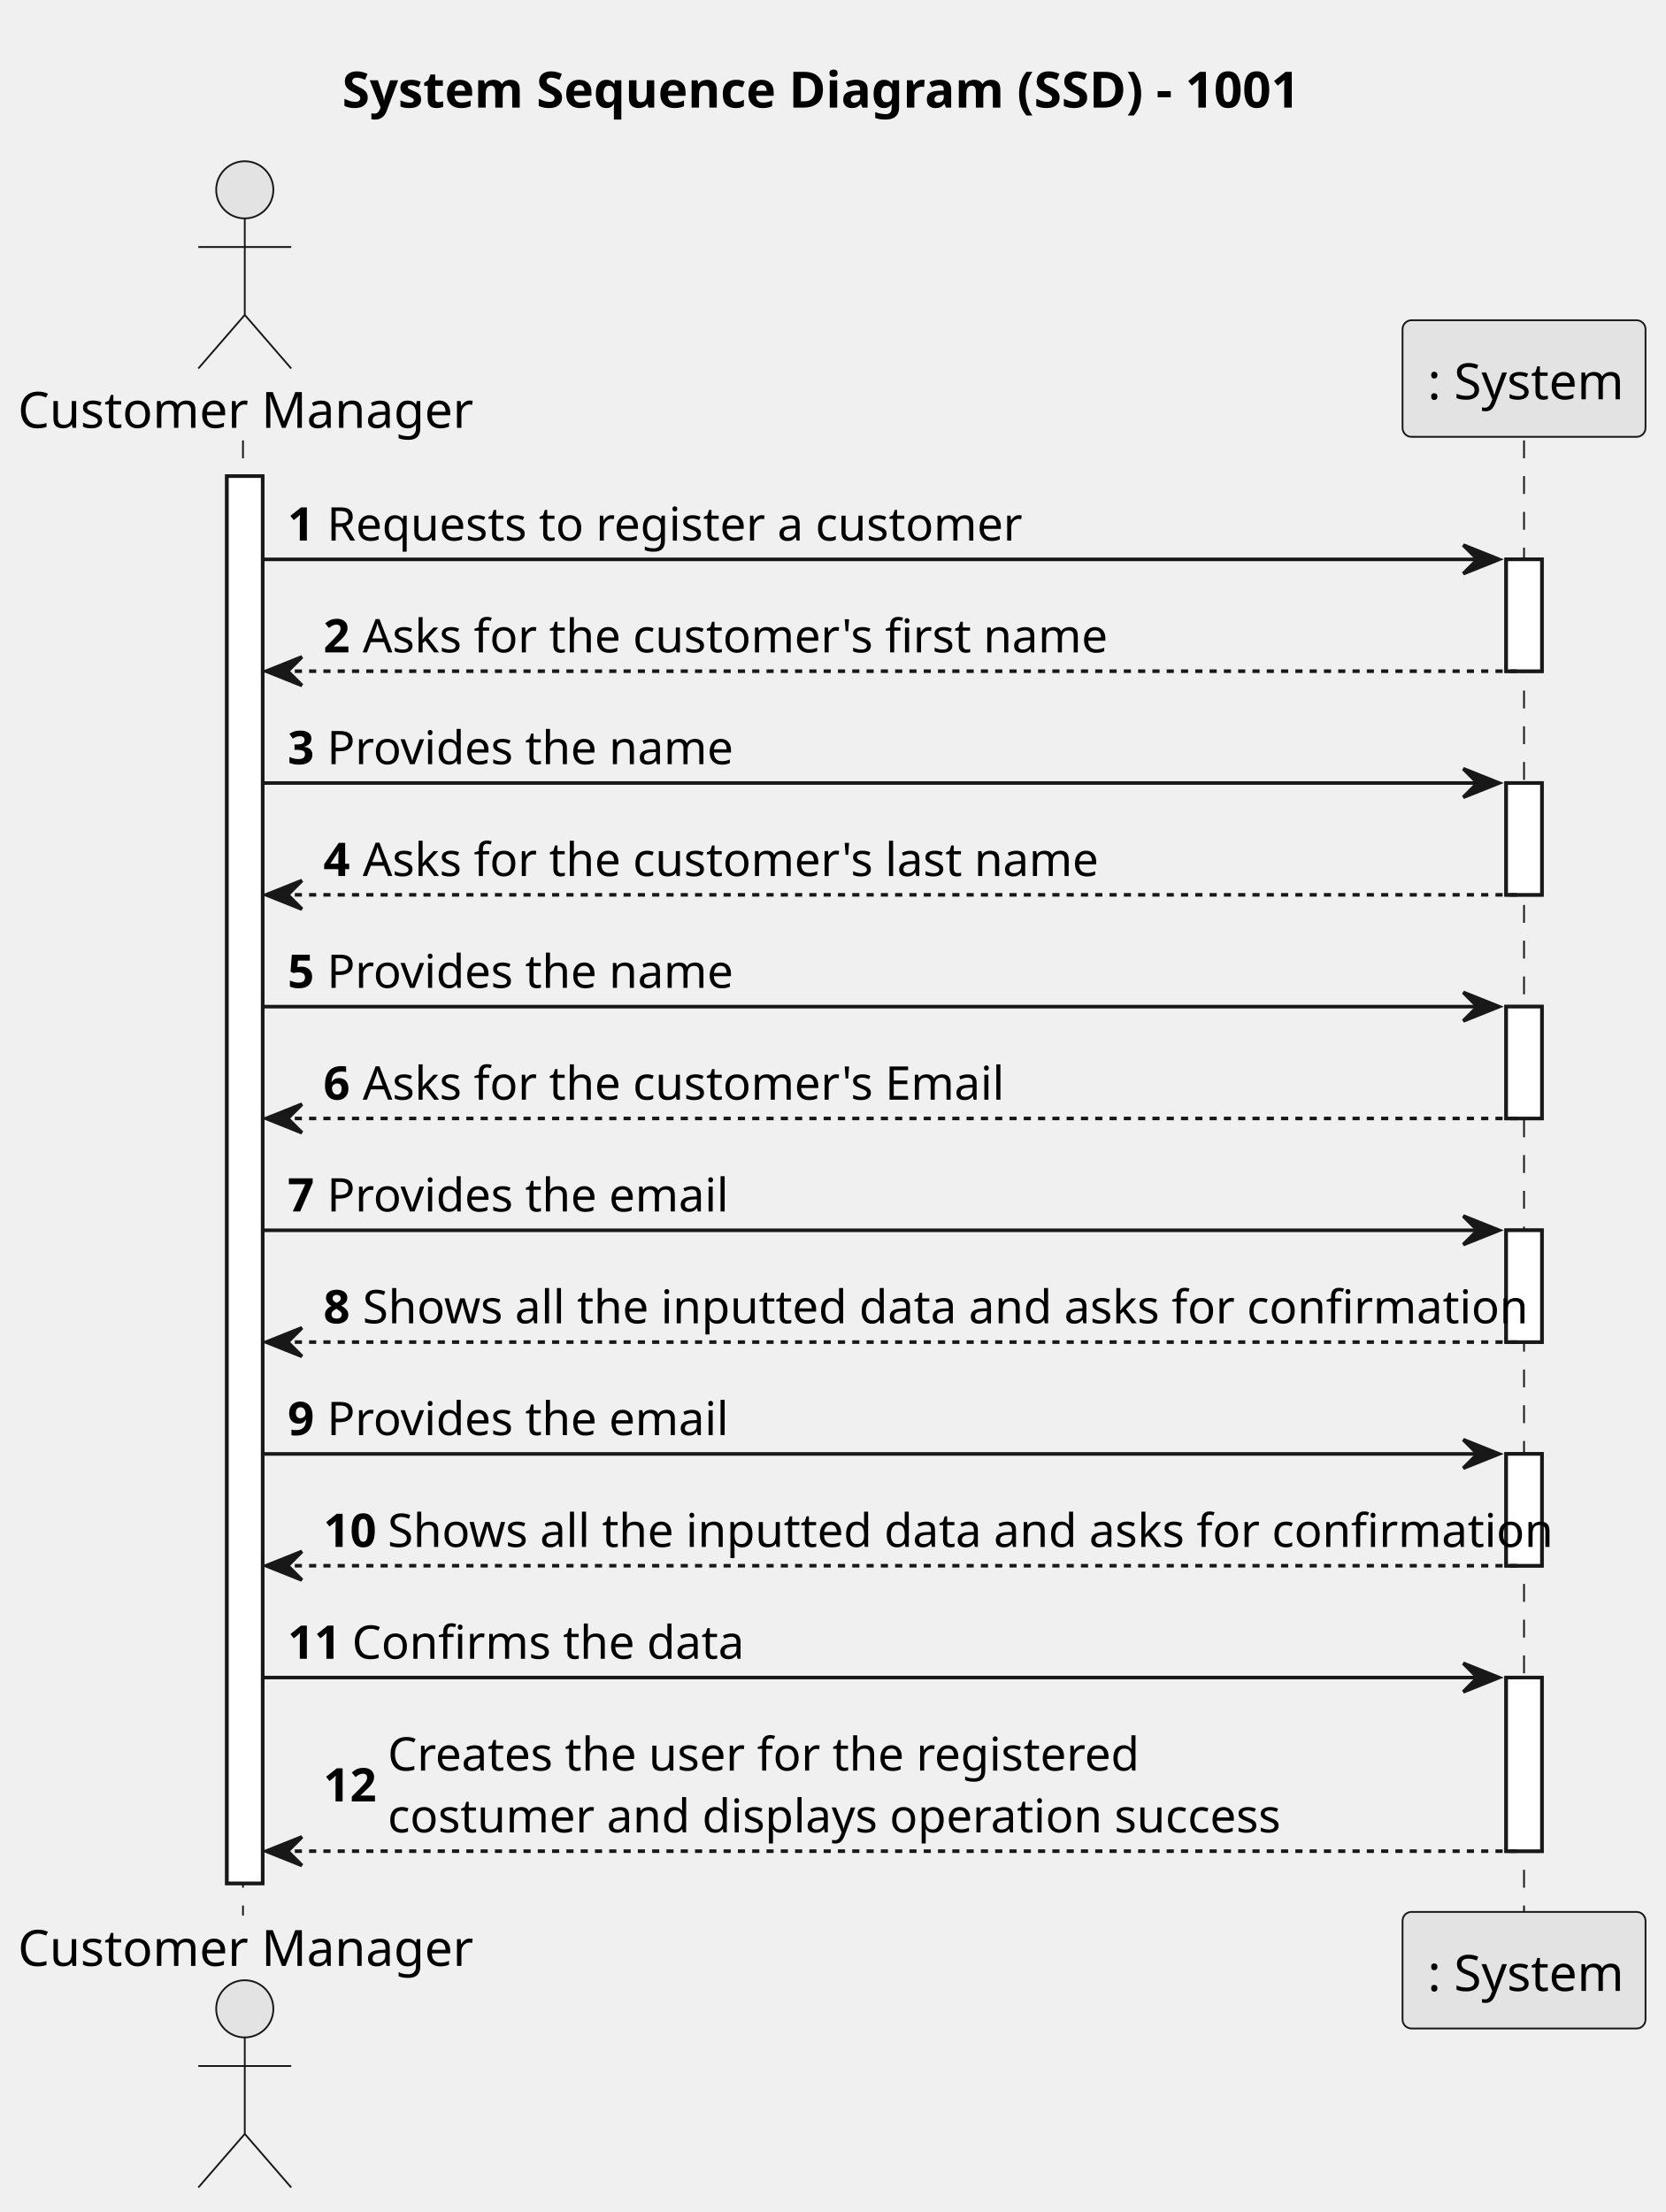
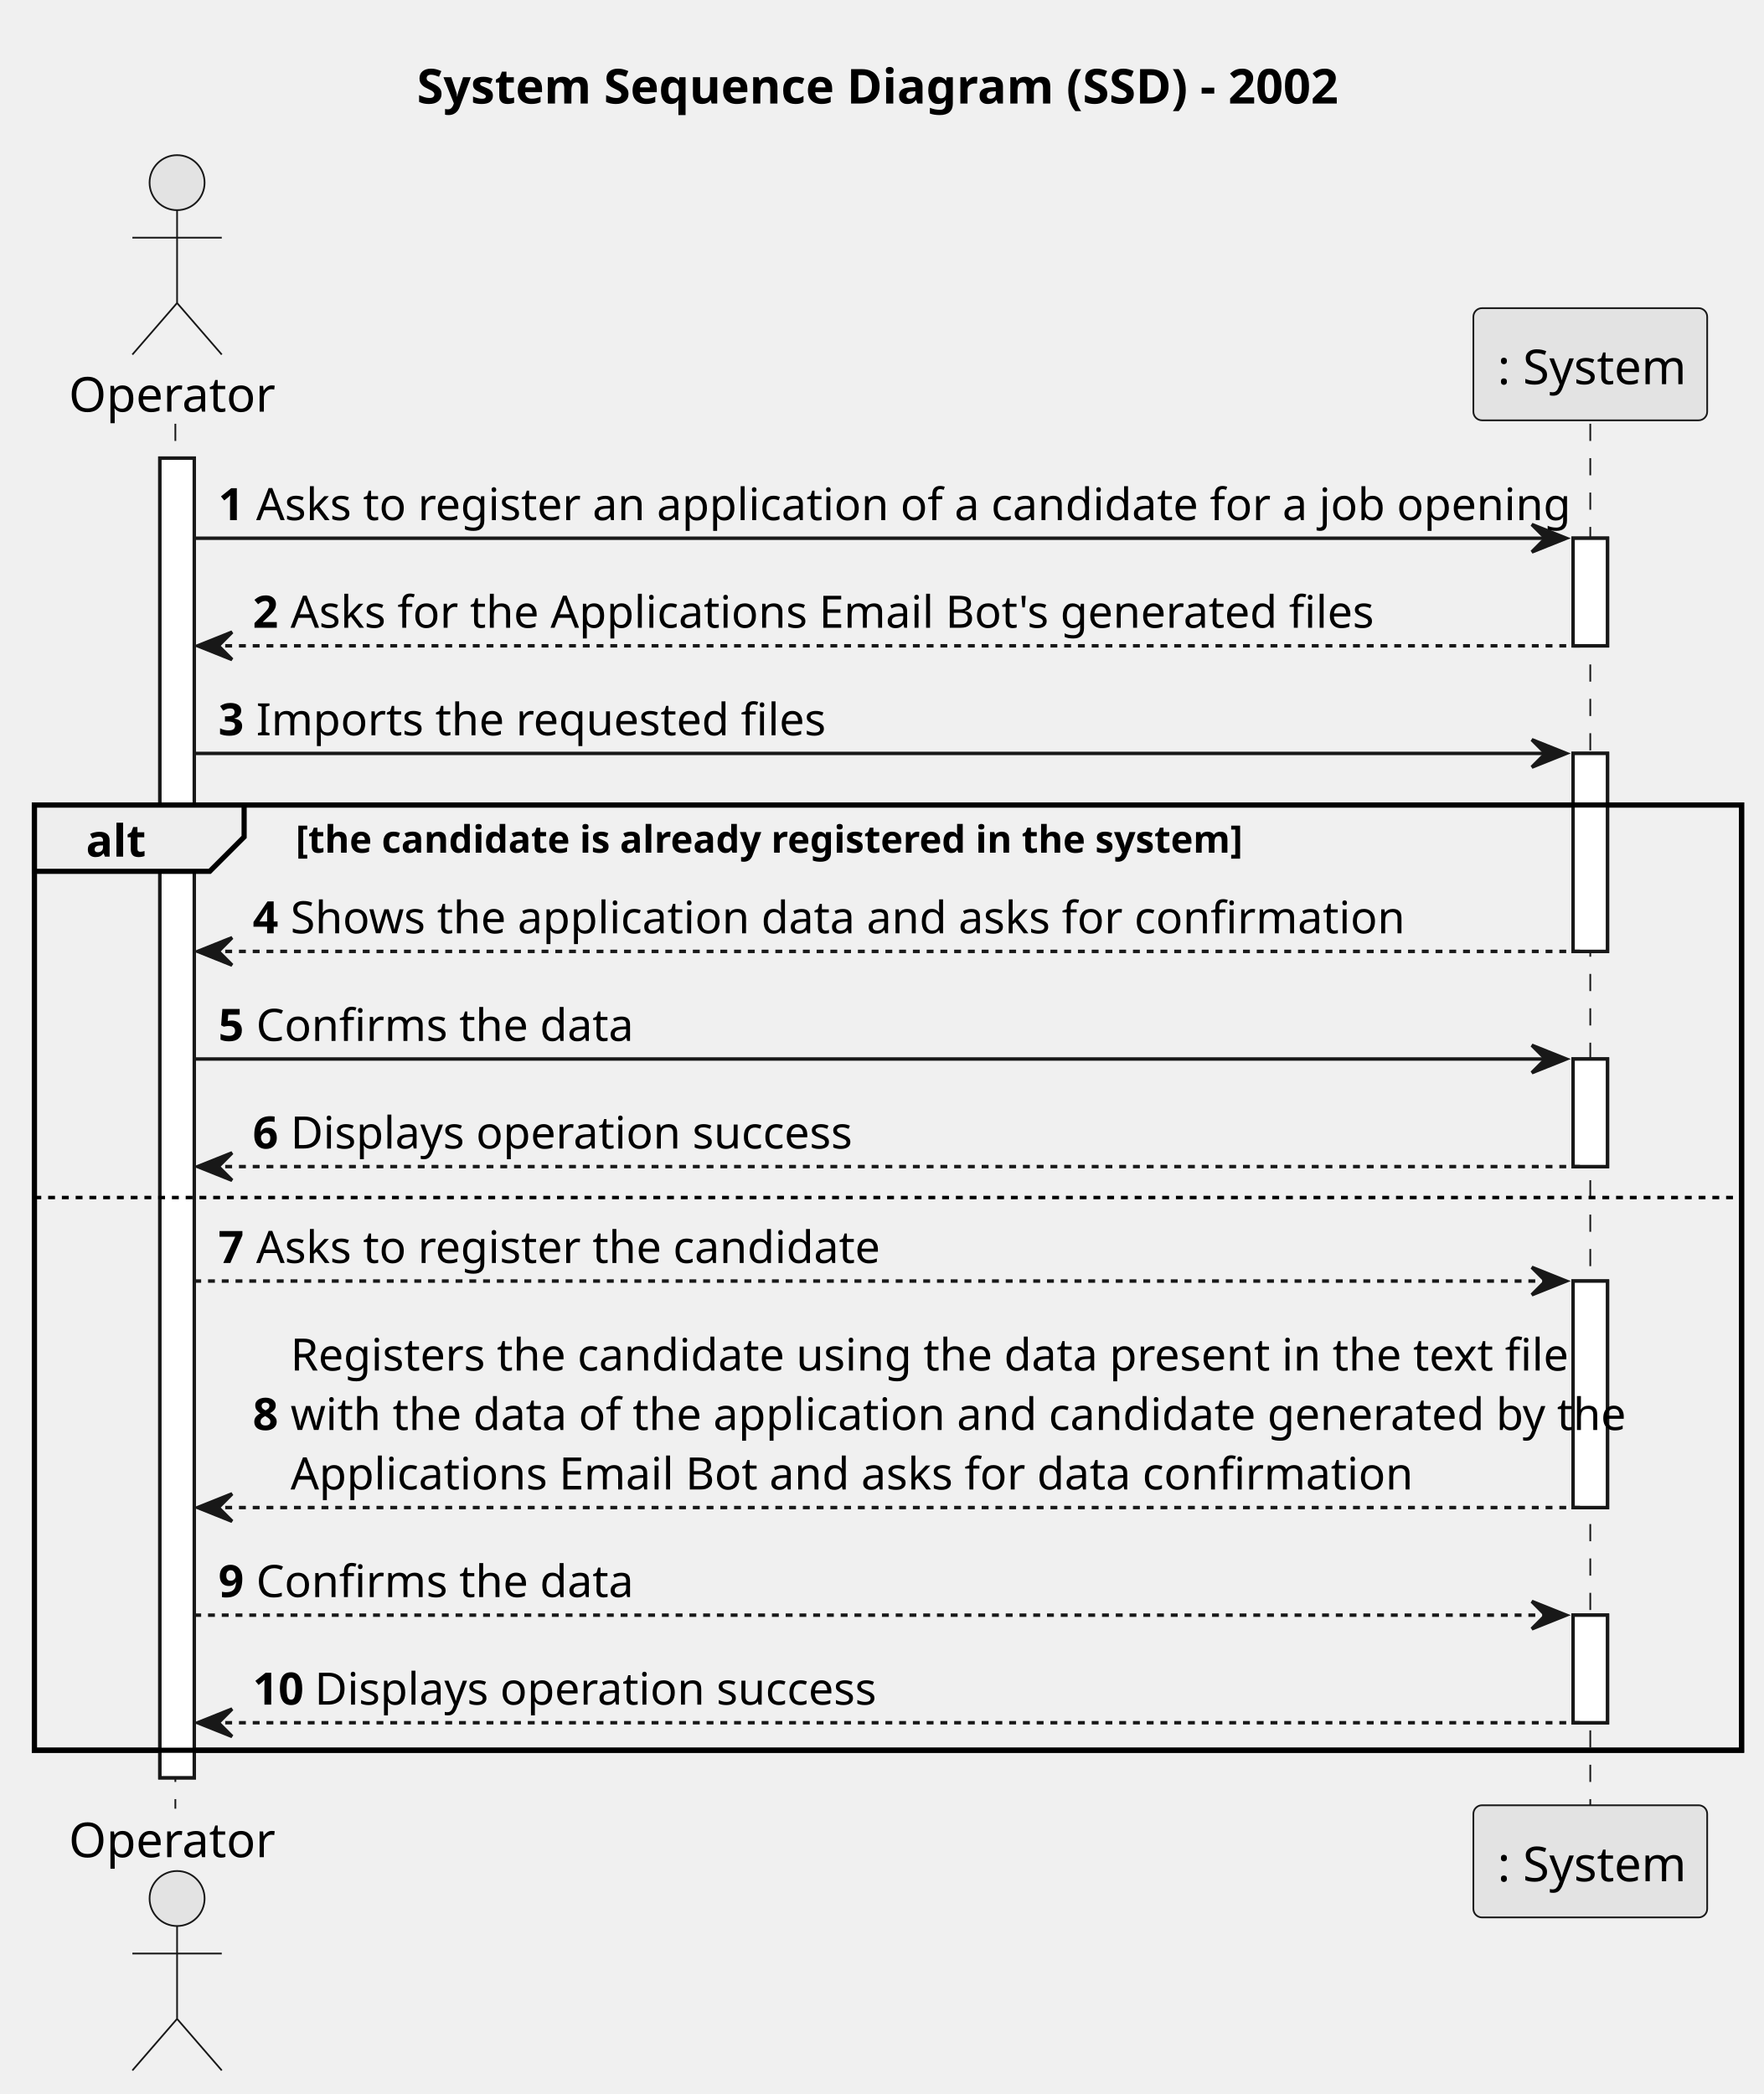
- <svg xmlns="http://www.w3.org/2000/svg" contentStyleType="text/css" height="619px" preserveAspectRatio="none" style="width:466px;height:619px;background:#FFFFFF;" version="1.1" viewBox="0 0 466 619" width="466px" zoomAndPan="magnify">
+ <svg xmlns="http://www.w3.org/2000/svg" contentStyleType="text/css" height="609px" preserveAspectRatio="none" style="width:513px;height:609px;background:#FFFFFF;" version="1.1" viewBox="0 0 513 609" width="513px" zoomAndPan="magnify">
  <defs />
  <g>
-     <text fill="#000000" font-family="sans-serif" font-size="14" font-weight="bold" lengthAdjust="spacing" textLength="273" x="95.75" y="30.107">System Sequence Diagram (SSD) - 1001</text>
-     <rect fill="#FFFFFF" height="393.783" style="stroke:#181818;stroke-width:1.0;" width="10" x="63.5" y="133.242" />
-     <rect fill="#FFFFFF" height="31.291" style="stroke:#181818;stroke-width:1.0;" width="10" x="421.5" y="156.533" />
-     <rect fill="#FFFFFF" height="31.291" style="stroke:#181818;stroke-width:1.0;" width="10" x="421.5" y="219.115" />
-     <rect fill="#FFFFFF" height="31.291" style="stroke:#181818;stroke-width:1.0;" width="10" x="421.5" y="281.697" />
-     <rect fill="#FFFFFF" height="31.291" style="stroke:#181818;stroke-width:1.0;" width="10" x="421.5" y="344.279" />
-     <rect fill="#FFFFFF" height="31.291" style="stroke:#181818;stroke-width:1.0;" width="10" x="421.5" y="406.861" />
-     <rect fill="#FFFFFF" height="48.582" style="stroke:#181818;stroke-width:1.0;" width="10" x="421.5" y="469.443" />
-     <line style="stroke:#181818;stroke-width:0.5;stroke-dasharray:5.0,5.0;" x1="68" x2="68" y1="123.242" y2="536.025" />
-     <line style="stroke:#181818;stroke-width:0.5;stroke-dasharray:5.0,5.0;" x1="426.5" x2="426.5" y1="123.242" y2="536.025" />
-     <text fill="#000000" font-family="sans-serif" font-size="14" lengthAdjust="spacing" textLength="121" x="5" y="119.728">Customer Manager</text>
-     <ellipse cx="68.5" cy="53.121" fill="#E3E3E3" rx="8" ry="8" style="stroke:#181818;stroke-width:0.5;" />
-     <path d="M68.5,61.121 L68.5,88.121 M55.5,69.121 L81.5,69.121 M68.5,88.121 L55.5,103.121 M68.5,88.121 L81.5,103.121 " fill="none" style="stroke:#181818;stroke-width:0.5;" />
-     <text fill="#000000" font-family="sans-serif" font-size="14" lengthAdjust="spacing" textLength="121" x="5" y="550.133">Customer Manager</text>
-     <ellipse cx="68.5" cy="562.146" fill="#E3E3E3" rx="8" ry="8" style="stroke:#181818;stroke-width:0.5;" />
-     <path d="M68.5,570.146 L68.5,597.146 M55.5,578.146 L81.5,578.146 M68.5,597.146 L55.5,612.146 M68.5,597.146 L81.5,612.146 " fill="none" style="stroke:#181818;stroke-width:0.5;" />
-     <rect fill="#E3E3E3" height="32.621" rx="2.5" ry="2.5" style="stroke:#181818;stroke-width:0.5;" width="68" x="392.5" y="89.621" />
-     <text fill="#000000" font-family="sans-serif" font-size="14" lengthAdjust="spacing" textLength="54" x="399.5" y="111.728">: System</text>
-     <rect fill="#E3E3E3" height="32.621" rx="2.5" ry="2.5" style="stroke:#181818;stroke-width:0.5;" width="68" x="392.5" y="535.025" />
-     <text fill="#000000" font-family="sans-serif" font-size="14" lengthAdjust="spacing" textLength="54" x="399.5" y="557.133">: System</text>
-     <rect fill="#FFFFFF" height="393.783" style="stroke:#181818;stroke-width:1.0;" width="10" x="63.5" y="133.242" />
-     <rect fill="#FFFFFF" height="31.291" style="stroke:#181818;stroke-width:1.0;" width="10" x="421.5" y="156.533" />
-     <rect fill="#FFFFFF" height="31.291" style="stroke:#181818;stroke-width:1.0;" width="10" x="421.5" y="219.115" />
-     <rect fill="#FFFFFF" height="31.291" style="stroke:#181818;stroke-width:1.0;" width="10" x="421.5" y="281.697" />
-     <rect fill="#FFFFFF" height="31.291" style="stroke:#181818;stroke-width:1.0;" width="10" x="421.5" y="344.279" />
-     <rect fill="#FFFFFF" height="31.291" style="stroke:#181818;stroke-width:1.0;" width="10" x="421.5" y="406.861" />
-     <rect fill="#FFFFFF" height="48.582" style="stroke:#181818;stroke-width:1.0;" width="10" x="421.5" y="469.443" />
-     <polygon fill="#181818" points="409.5,152.533,419.5,156.533,409.5,160.533,413.5,156.533" style="stroke:#181818;stroke-width:1.0;" />
-     <line style="stroke:#181818;stroke-width:1.0;" x1="73.5" x2="415.5" y1="156.533" y2="156.533" />
-     <text fill="#000000" font-family="sans-serif" font-size="13" font-weight="bold" lengthAdjust="spacing" textLength="7" x="80.5" y="151.27">1</text>
-     <text fill="#000000" font-family="sans-serif" font-size="13" lengthAdjust="spacing" textLength="186" x="91.5" y="151.27">Requests to register a customer</text>
-     <polygon fill="#181818" points="84.5,183.824,74.5,187.824,84.5,191.824,80.5,187.824" style="stroke:#181818;stroke-width:1.0;" />
-     <line style="stroke:#181818;stroke-width:1.0;stroke-dasharray:2.0,2.0;" x1="78.5" x2="425.5" y1="187.824" y2="187.824" />
-     <text fill="#000000" font-family="sans-serif" font-size="13" font-weight="bold" lengthAdjust="spacing" textLength="7" x="90.5" y="182.561">2</text>
-     <text fill="#000000" font-family="sans-serif" font-size="13" lengthAdjust="spacing" textLength="198" x="101.5" y="182.561">Asks for the customer's first name</text>
-     <polygon fill="#181818" points="409.5,215.115,419.5,219.115,409.5,223.115,413.5,219.115" style="stroke:#181818;stroke-width:1.0;" />
-     <line style="stroke:#181818;stroke-width:1.0;" x1="73.5" x2="415.5" y1="219.115" y2="219.115" />
-     <text fill="#000000" font-family="sans-serif" font-size="13" font-weight="bold" lengthAdjust="spacing" textLength="7" x="80.5" y="213.852">3</text>
-     <text fill="#000000" font-family="sans-serif" font-size="13" lengthAdjust="spacing" textLength="107" x="91.5" y="213.852">Provides the name</text>
-     <polygon fill="#181818" points="84.5,246.406,74.5,250.406,84.5,254.406,80.5,250.406" style="stroke:#181818;stroke-width:1.0;" />
-     <line style="stroke:#181818;stroke-width:1.0;stroke-dasharray:2.0,2.0;" x1="78.5" x2="425.5" y1="250.406" y2="250.406" />
-     <text fill="#000000" font-family="sans-serif" font-size="13" font-weight="bold" lengthAdjust="spacing" textLength="7" x="90.5" y="245.144">4</text>
-     <text fill="#000000" font-family="sans-serif" font-size="13" lengthAdjust="spacing" textLength="198" x="101.5" y="245.144">Asks for the customer's last name</text>
-     <polygon fill="#181818" points="409.5,277.697,419.5,281.697,409.5,285.697,413.5,281.697" style="stroke:#181818;stroke-width:1.0;" />
-     <line style="stroke:#181818;stroke-width:1.0;" x1="73.5" x2="415.5" y1="281.697" y2="281.697" />
-     <text fill="#000000" font-family="sans-serif" font-size="13" font-weight="bold" lengthAdjust="spacing" textLength="7" x="80.5" y="276.435">5</text>
-     <text fill="#000000" font-family="sans-serif" font-size="13" lengthAdjust="spacing" textLength="107" x="91.5" y="276.435">Provides the name</text>
-     <polygon fill="#181818" points="84.5,308.988,74.5,312.988,84.5,316.988,80.5,312.988" style="stroke:#181818;stroke-width:1.0;" />
-     <line style="stroke:#181818;stroke-width:1.0;stroke-dasharray:2.0,2.0;" x1="78.5" x2="425.5" y1="312.988" y2="312.988" />
-     <text fill="#000000" font-family="sans-serif" font-size="13" font-weight="bold" lengthAdjust="spacing" textLength="7" x="90.5" y="307.726">6</text>
-     <text fill="#000000" font-family="sans-serif" font-size="13" lengthAdjust="spacing" textLength="174" x="101.5" y="307.726">Asks for the customer's Email</text>
-     <polygon fill="#181818" points="409.5,340.279,419.5,344.279,409.5,348.279,413.5,344.279" style="stroke:#181818;stroke-width:1.0;" />
-     <line style="stroke:#181818;stroke-width:1.0;" x1="73.5" x2="415.5" y1="344.279" y2="344.279" />
-     <text fill="#000000" font-family="sans-serif" font-size="13" font-weight="bold" lengthAdjust="spacing" textLength="7" x="80.5" y="339.017">7</text>
-     <text fill="#000000" font-family="sans-serif" font-size="13" lengthAdjust="spacing" textLength="106" x="91.5" y="339.017">Provides the email</text>
-     <polygon fill="#181818" points="84.5,371.57,74.5,375.57,84.5,379.57,80.5,375.57" style="stroke:#181818;stroke-width:1.0;" />
-     <line style="stroke:#181818;stroke-width:1.0;stroke-dasharray:2.0,2.0;" x1="78.5" x2="425.5" y1="375.57" y2="375.57" />
-     <text fill="#000000" font-family="sans-serif" font-size="13" font-weight="bold" lengthAdjust="spacing" textLength="7" x="90.5" y="370.308">8</text>
-     <text fill="#000000" font-family="sans-serif" font-size="13" lengthAdjust="spacing" textLength="306" x="101.5" y="370.308">Shows all the inputted data and asks for confirmation</text>
-     <polygon fill="#181818" points="409.5,402.861,419.5,406.861,409.5,410.861,413.5,406.861" style="stroke:#181818;stroke-width:1.0;" />
-     <line style="stroke:#181818;stroke-width:1.0;" x1="73.5" x2="415.5" y1="406.861" y2="406.861" />
-     <text fill="#000000" font-family="sans-serif" font-size="13" font-weight="bold" lengthAdjust="spacing" textLength="7" x="80.5" y="401.599">9</text>
-     <text fill="#000000" font-family="sans-serif" font-size="13" lengthAdjust="spacing" textLength="106" x="91.5" y="401.599">Provides the email</text>
-     <polygon fill="#181818" points="84.5,434.152,74.5,438.152,84.5,442.152,80.5,438.152" style="stroke:#181818;stroke-width:1.0;" />
-     <line style="stroke:#181818;stroke-width:1.0;stroke-dasharray:2.0,2.0;" x1="78.5" x2="425.5" y1="438.152" y2="438.152" />
-     <text fill="#000000" font-family="sans-serif" font-size="13" font-weight="bold" lengthAdjust="spacing" textLength="14" x="90.5" y="432.89">10</text>
-     <text fill="#000000" font-family="sans-serif" font-size="13" lengthAdjust="spacing" textLength="306" x="108.5" y="432.89">Shows all the inputted data and asks for confirmation</text>
-     <polygon fill="#181818" points="409.5,465.443,419.5,469.443,409.5,473.443,413.5,469.443" style="stroke:#181818;stroke-width:1.0;" />
-     <line style="stroke:#181818;stroke-width:1.0;" x1="73.5" x2="415.5" y1="469.443" y2="469.443" />
-     <text fill="#000000" font-family="sans-serif" font-size="13" font-weight="bold" lengthAdjust="spacing" textLength="14" x="80.5" y="464.181">11</text>
-     <text fill="#000000" font-family="sans-serif" font-size="13" lengthAdjust="spacing" textLength="102" x="98.5" y="464.181">Confirms the data</text>
-     <polygon fill="#181818" points="84.5,514.025,74.5,518.025,84.5,522.025,80.5,518.025" style="stroke:#181818;stroke-width:1.0;" />
-     <line style="stroke:#181818;stroke-width:1.0;stroke-dasharray:2.0,2.0;" x1="78.5" x2="425.5" y1="518.025" y2="518.025" />
-     <text fill="#000000" font-family="sans-serif" font-size="13" font-weight="bold" lengthAdjust="spacing" textLength="14" x="90.5" y="504.117">12</text>
-     <text fill="#000000" font-family="sans-serif" font-size="13" lengthAdjust="spacing" textLength="197" x="108.5" y="495.472">Creates the user for the registered</text>
-     <text fill="#000000" font-family="sans-serif" font-size="13" lengthAdjust="spacing" textLength="241" x="108.5" y="512.763">costumer and displays operation success</text>
+     <text fill="#000000" font-family="sans-serif" font-size="14" font-weight="bold" lengthAdjust="spacing" textLength="273" x="121.25" y="30.107">System Sequence Diagram (SSD) - 2002</text>
+     <rect fill="#FFFFFF" height="383.783" style="stroke:#181818;stroke-width:1.0;" width="10" x="46.5" y="133.242" />
+     <rect fill="#FFFFFF" height="31.291" style="stroke:#181818;stroke-width:1.0;" width="10" x="457.5" y="156.533" />
+     <rect fill="#FFFFFF" height="57.582" style="stroke:#181818;stroke-width:1.0;" width="10" x="457.5" y="219.115" />
+     <rect fill="#FFFFFF" height="31.291" style="stroke:#181818;stroke-width:1.0;" width="10" x="457.5" y="307.988" />
+     <rect fill="#FFFFFF" height="65.873" style="stroke:#181818;stroke-width:1.0;" width="10" x="457.5" y="372.57" />
+     <rect fill="#FFFFFF" height="31.291" style="stroke:#181818;stroke-width:1.0;" width="10" x="457.5" y="469.734" />
+     <rect fill="none" height="274.91" style="stroke:#000000;stroke-width:1.5;" width="496.5" x="10" y="234.115" />
+     <line style="stroke:#181818;stroke-width:0.5;stroke-dasharray:5.0,5.0;" x1="51" x2="51" y1="123.242" y2="526.025" />
+     <line style="stroke:#181818;stroke-width:0.5;stroke-dasharray:5.0,5.0;" x1="462.5" x2="462.5" y1="123.242" y2="526.025" />
+     <text fill="#000000" font-family="sans-serif" font-size="14" lengthAdjust="spacing" textLength="57" x="20" y="119.728">Operator</text>
+     <ellipse cx="51.5" cy="53.121" fill="#E3E3E3" rx="8" ry="8" style="stroke:#181818;stroke-width:0.5;" />
+     <path d="M51.5,61.121 L51.5,88.121 M38.5,69.121 L64.5,69.121 M51.5,88.121 L38.5,103.121 M51.5,88.121 L64.5,103.121 " fill="none" style="stroke:#181818;stroke-width:0.5;" />
+     <text fill="#000000" font-family="sans-serif" font-size="14" lengthAdjust="spacing" textLength="57" x="20" y="540.133">Operator</text>
+     <ellipse cx="51.5" cy="552.146" fill="#E3E3E3" rx="8" ry="8" style="stroke:#181818;stroke-width:0.5;" />
+     <path d="M51.5,560.146 L51.5,587.146 M38.5,568.146 L64.5,568.146 M51.5,587.146 L38.5,602.146 M51.5,587.146 L64.5,602.146 " fill="none" style="stroke:#181818;stroke-width:0.5;" />
+     <rect fill="#E3E3E3" height="32.621" rx="2.5" ry="2.5" style="stroke:#181818;stroke-width:0.5;" width="68" x="428.5" y="89.621" />
+     <text fill="#000000" font-family="sans-serif" font-size="14" lengthAdjust="spacing" textLength="54" x="435.5" y="111.728">: System</text>
+     <rect fill="#E3E3E3" height="32.621" rx="2.5" ry="2.5" style="stroke:#181818;stroke-width:0.5;" width="68" x="428.5" y="525.025" />
+     <text fill="#000000" font-family="sans-serif" font-size="14" lengthAdjust="spacing" textLength="54" x="435.5" y="547.133">: System</text>
+     <rect fill="#FFFFFF" height="383.783" style="stroke:#181818;stroke-width:1.0;" width="10" x="46.5" y="133.242" />
+     <rect fill="#FFFFFF" height="31.291" style="stroke:#181818;stroke-width:1.0;" width="10" x="457.5" y="156.533" />
+     <rect fill="#FFFFFF" height="57.582" style="stroke:#181818;stroke-width:1.0;" width="10" x="457.5" y="219.115" />
+     <rect fill="#FFFFFF" height="31.291" style="stroke:#181818;stroke-width:1.0;" width="10" x="457.5" y="307.988" />
+     <rect fill="#FFFFFF" height="65.873" style="stroke:#181818;stroke-width:1.0;" width="10" x="457.5" y="372.57" />
+     <rect fill="#FFFFFF" height="31.291" style="stroke:#181818;stroke-width:1.0;" width="10" x="457.5" y="469.734" />
+     <polygon fill="#181818" points="445.5,152.533,455.5,156.533,445.5,160.533,449.5,156.533" style="stroke:#181818;stroke-width:1.0;" />
+     <line style="stroke:#181818;stroke-width:1.0;" x1="56.5" x2="451.5" y1="156.533" y2="156.533" />
+     <text fill="#000000" font-family="sans-serif" font-size="13" font-weight="bold" lengthAdjust="spacing" textLength="7" x="63.5" y="151.27">1</text>
+     <text fill="#000000" font-family="sans-serif" font-size="13" lengthAdjust="spacing" textLength="360" x="74.5" y="151.27">Asks to register an application of a candidate for a job opening</text>
+     <polygon fill="#181818" points="67.5,183.824,57.5,187.824,67.5,191.824,63.5,187.824" style="stroke:#181818;stroke-width:1.0;" />
+     <line style="stroke:#181818;stroke-width:1.0;stroke-dasharray:2.0,2.0;" x1="61.5" x2="461.5" y1="187.824" y2="187.824" />
+     <text fill="#000000" font-family="sans-serif" font-size="13" font-weight="bold" lengthAdjust="spacing" textLength="7" x="73.5" y="182.561">2</text>
+     <text fill="#000000" font-family="sans-serif" font-size="13" lengthAdjust="spacing" textLength="303" x="84.5" y="182.561">Asks for the Applications Email Bot's generated files</text>
+     <polygon fill="#181818" points="445.5,215.115,455.5,219.115,445.5,223.115,449.5,219.115" style="stroke:#181818;stroke-width:1.0;" />
+     <line style="stroke:#181818;stroke-width:1.0;" x1="56.5" x2="451.5" y1="219.115" y2="219.115" />
+     <text fill="#000000" font-family="sans-serif" font-size="13" font-weight="bold" lengthAdjust="spacing" textLength="7" x="63.5" y="213.852">3</text>
+     <text fill="#000000" font-family="sans-serif" font-size="13" lengthAdjust="spacing" textLength="153" x="74.5" y="213.852">Imports the requested files</text>
+     <path d="M10,234.115 L71,234.115 L71,243.406 L61,253.406 L10,253.406 L10,234.115 " fill="#EEEEEE" style="stroke:#000000;stroke-width:1.5;" />
+     <rect fill="none" height="274.91" style="stroke:#000000;stroke-width:1.5;" width="496.5" x="10" y="234.115" />
+     <text fill="#000000" font-family="sans-serif" font-size="13" font-weight="bold" lengthAdjust="spacing" textLength="16" x="25" y="249.144">alt</text>
+     <text fill="#000000" font-family="sans-serif" font-size="11" font-weight="bold" lengthAdjust="spacing" textLength="279" x="86" y="247.985">[the candidate is already registered in the system]</text>
+     <polygon fill="#181818" points="67.5,272.697,57.5,276.697,67.5,280.697,63.5,276.697" style="stroke:#181818;stroke-width:1.0;" />
+     <line style="stroke:#181818;stroke-width:1.0;stroke-dasharray:2.0,2.0;" x1="61.5" x2="461.5" y1="276.697" y2="276.697" />
+     <text fill="#000000" font-family="sans-serif" font-size="13" font-weight="bold" lengthAdjust="spacing" textLength="7" x="73.5" y="271.435">4</text>
+     <text fill="#000000" font-family="sans-serif" font-size="13" lengthAdjust="spacing" textLength="305" x="84.5" y="271.435">Shows the application data and asks for confirmation</text>
+     <polygon fill="#181818" points="445.5,303.988,455.5,307.988,445.5,311.988,449.5,307.988" style="stroke:#181818;stroke-width:1.0;" />
+     <line style="stroke:#181818;stroke-width:1.0;" x1="56.5" x2="451.5" y1="307.988" y2="307.988" />
+     <text fill="#000000" font-family="sans-serif" font-size="13" font-weight="bold" lengthAdjust="spacing" textLength="7" x="63.5" y="302.726">5</text>
+     <text fill="#000000" font-family="sans-serif" font-size="13" lengthAdjust="spacing" textLength="102" x="74.5" y="302.726">Confirms the data</text>
+     <polygon fill="#181818" points="67.5,335.279,57.5,339.279,67.5,343.279,63.5,339.279" style="stroke:#181818;stroke-width:1.0;" />
+     <line style="stroke:#181818;stroke-width:1.0;stroke-dasharray:2.0,2.0;" x1="61.5" x2="461.5" y1="339.279" y2="339.279" />
+     <text fill="#000000" font-family="sans-serif" font-size="13" font-weight="bold" lengthAdjust="spacing" textLength="7" x="73.5" y="334.017">6</text>
+     <text fill="#000000" font-family="sans-serif" font-size="13" lengthAdjust="spacing" textLength="160" x="84.5" y="334.017">Displays operation success</text>
+     <line style="stroke:#000000;stroke-width:1.0;stroke-dasharray:2.0,2.0;" x1="10" x2="506.5" y1="348.279" y2="348.279" />
+     <polygon fill="#181818" points="445.5,368.57,455.5,372.57,445.5,376.57,449.5,372.57" style="stroke:#181818;stroke-width:1.0;" />
+     <line style="stroke:#181818;stroke-width:1.0;stroke-dasharray:2.0,2.0;" x1="56.5" x2="451.5" y1="372.57" y2="372.57" />
+     <text fill="#000000" font-family="sans-serif" font-size="13" font-weight="bold" lengthAdjust="spacing" textLength="7" x="63.5" y="367.308">7</text>
+     <text fill="#000000" font-family="sans-serif" font-size="13" lengthAdjust="spacing" textLength="174" x="74.5" y="367.308">Asks to register the candidate</text>
+     <polygon fill="#181818" points="67.5,434.443,57.5,438.443,67.5,442.443,63.5,438.443" style="stroke:#181818;stroke-width:1.0;" />
+     <line style="stroke:#181818;stroke-width:1.0;stroke-dasharray:2.0,2.0;" x1="61.5" x2="461.5" y1="438.443" y2="438.443" />
+     <text fill="#000000" font-family="sans-serif" font-size="13" font-weight="bold" lengthAdjust="spacing" textLength="7" x="73.5" y="415.89">8</text>
+     <text fill="#000000" font-family="sans-serif" font-size="13" lengthAdjust="spacing" textLength="352" x="84.5" y="398.599">Registers the candidate using the data present in the text file</text>
+     <text fill="#000000" font-family="sans-serif" font-size="13" lengthAdjust="spacing" textLength="362" x="84.5" y="415.89">with the data of the application and candidate generated by the</text>
+     <text fill="#000000" font-family="sans-serif" font-size="13" lengthAdjust="spacing" textLength="310" x="84.5" y="433.181">Applications Email Bot and asks for data confirmation</text>
+     <polygon fill="#181818" points="445.5,465.734,455.5,469.734,445.5,473.734,449.5,469.734" style="stroke:#181818;stroke-width:1.0;" />
+     <line style="stroke:#181818;stroke-width:1.0;stroke-dasharray:2.0,2.0;" x1="56.5" x2="451.5" y1="469.734" y2="469.734" />
+     <text fill="#000000" font-family="sans-serif" font-size="13" font-weight="bold" lengthAdjust="spacing" textLength="7" x="63.5" y="464.472">9</text>
+     <text fill="#000000" font-family="sans-serif" font-size="13" lengthAdjust="spacing" textLength="102" x="74.5" y="464.472">Confirms the data</text>
+     <polygon fill="#181818" points="67.5,497.025,57.5,501.025,67.5,505.025,63.5,501.025" style="stroke:#181818;stroke-width:1.0;" />
+     <line style="stroke:#181818;stroke-width:1.0;stroke-dasharray:2.0,2.0;" x1="61.5" x2="461.5" y1="501.025" y2="501.025" />
+     <text fill="#000000" font-family="sans-serif" font-size="13" font-weight="bold" lengthAdjust="spacing" textLength="14" x="73.5" y="495.763">10</text>
+     <text fill="#000000" font-family="sans-serif" font-size="13" lengthAdjust="spacing" textLength="160" x="91.5" y="495.763">Displays operation success</text>
  </g>
</svg>
